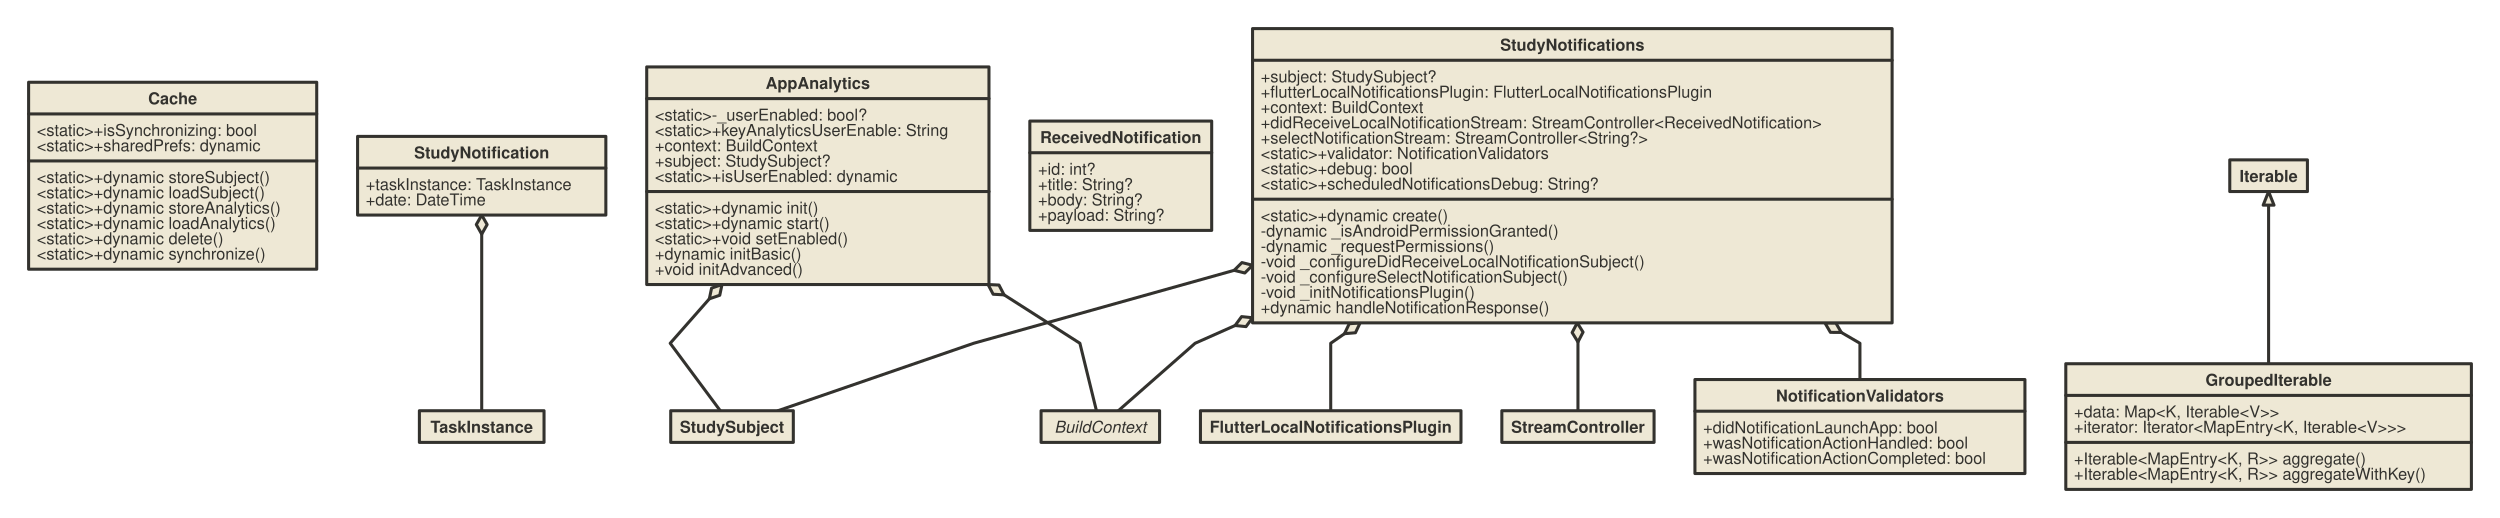
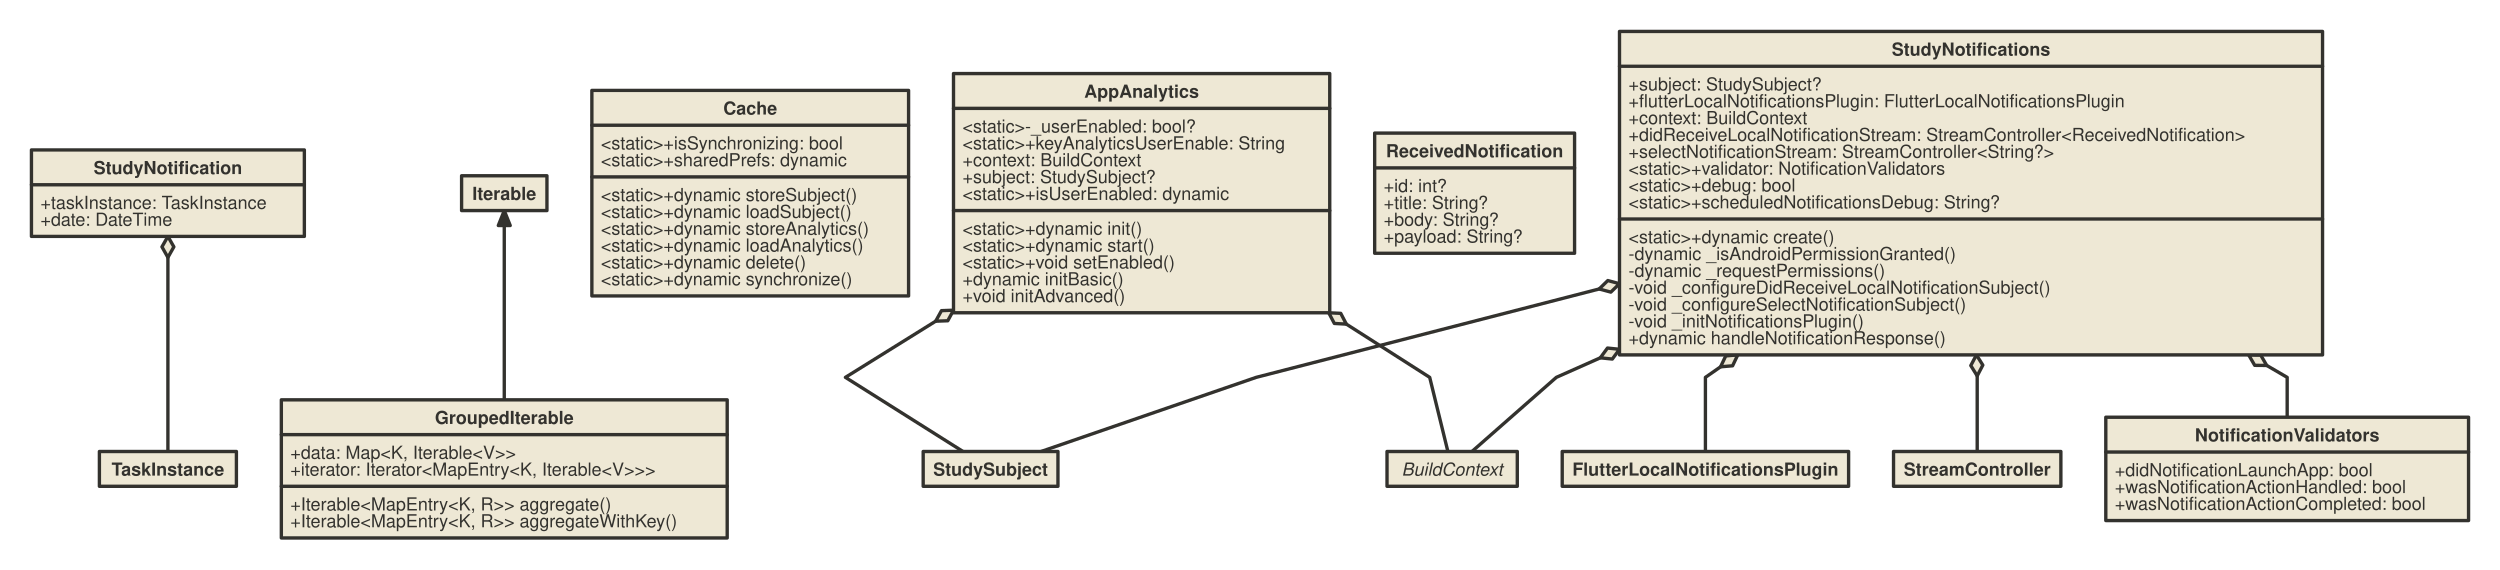
- <svg xmlns="http://www.w3.org/2000/svg" version="1.1" baseProfile="full" width="2447.0" height="507.0" viewbox="0 0 2447 507">
-   <g stroke-width="1.0" text-align="left" font="12pt Helvetica, Arial, sans-serif" font-size="12pt" font-family="Helvetica" font-weight="bold" font-style="normal">
+ <svg xmlns="http://www.w3.org/2000/svg" version="1.1" baseProfile="full" width="2226.0" height="507.0" viewbox="0 0 2226 507">
+   <g stroke-width="1.0" text-align="left" font="12pt Helvetica, Arial, sans-serif" font-size="12pt" font-family="Helvetica" font-weight="normal" font-style="normal">
    <g font-family="Helvetica" font-size="12pt" font-weight="bold" font-style="normal" stroke-width="3.0" stroke-linejoin="round" stroke-linecap="round" stroke="#33322E">
      <g stroke="transparent" fill="transparent">
-         <rect x="0.0" y="0.0" height="507.0" width="2447.0" stroke="none" />
+         <rect x="0.0" y="0.0" height="507.0" width="2226.0" stroke="none" />
      </g>
      <g transform="translate(8, 8)" fill="#33322E">
-         <g transform="translate(20, 20)" fill="#eee8d5" font-family="Helvetica" font-size="12pt" font-weight="normal" font-style="normal">
-           <path d="M443.5 201.2 L443.5 308 L443.5 374 L443.5 374.0 " fill="none" />
-           <g fill="#eee8d5">
-             <path d="M448.8 191.8 L443.5 201.2 L438.2 191.8 L443.5 182.5 Z" />
-           </g>
-           <path d="M1180.0 236.6 L925 308 L733.479 374 L733.5 374.0 " fill="none" />
-           <g fill="#eee8d5">
-             <path d="M1190.4 239.2 L1180.0 236.6 L1187.6 229.0 L1198.0 231.6 Z" />
-           </g>
-           <path d="M1288.0 298.6 L1274.5 308 L1274.5 374 L1274.5 374.0 " fill="none" />
-           <g fill="#eee8d5">
-             <path d="M1298.7 297.7 L1288.0 298.6 L1292.6 288.9 L1303.3 288.0 Z" />
-           </g>
-           <path d="M1180.9 290.6 L1141.75 308 L1066.64 374 L1066.6 374.0 " fill="none" />
-           <g fill="#eee8d5">
-             <path d="M1191.6 291.7 L1180.9 290.6 L1187.3 281.9 L1198.0 283.0 Z" />
-           </g>
-           <path d="M1516.5 306.7 L1516.5 308 L1516.5 374 L1516.5 374.0 " fill="none" />
-           <g fill="#eee8d5">
-             <path d="M1521.5 297.1 L1516.5 306.7 L1510.8 297.5 L1515.8 288.0 Z" />
-           </g>
-           <path d="M1774.3 297.4 L1792.5 308 L1792.5 343.5 L1792.5 343.5 " fill="none" />
-           <g fill="#eee8d5">
-             <path d="M1768.9 288.1 L1774.3 297.4 L1763.6 297.3 L1758.2 288.0 Z" />
-           </g>
-           <path d="M954.8 260.6 L1029 308 L1045.196 374 L1045.2 374.0 " fill="none" />
-           <g fill="#eee8d5">
-             <path d="M949.8 251.0 L954.8 260.6 L944.1 260.0 L939.1 250.5 Z" />
-           </g>
-           <path d="M666.3 264.5 L628 308 L676.994 374 L677.0 374.0 " fill="none" />
-           <g fill="#eee8d5">
-             <path d="M676.5 261.0 L666.3 264.5 L668.5 254.0 L678.7 250.5 Z" />
-           </g>
-           <path d="M2192.5 172.8 L2192.5 308 L2192.5 328 L2192.5 328.0 " fill="none" />
-           <path d="M2197.8 172.8 L2192.5 172.8 L2187.2 172.8 L2192.5 159.5 Z" />
+         <g transform="translate(20, 20)" fill="#33322E" font-family="Helvetica" font-size="12pt" font-weight="normal" font-style="normal">
+           <path d="M121.5 201.2 L121.5 308 L121.5 374 L121.5 374.0 " fill="none" />
+           <g fill="#eee8d5">
+             <path d="M126.8 191.8 L121.5 201.2 L116.2 191.8 L121.5 182.5 Z" />
+           </g>
+           <path d="M421.0 172.8 L421 308 L421 328 L421.0 328.0 " fill="none" />
+           <path d="M426.3 172.8 L421.0 172.8 L415.7 172.8 L421.0 159.5 Z" />
+           <path d="M1395.9 229.3 L1090.5 308 L898.979 374 L899.0 374.0 " fill="none" />
+           <g fill="#eee8d5">
+             <path d="M1406.3 232.1 L1395.9 229.3 L1403.6 221.8 L1414.0 224.6 Z" />
+           </g>
+           <path d="M1504.0 298.6 L1490.5 308 L1490.5 374 L1490.5 374.0 " fill="none" />
+           <g fill="#eee8d5">
+             <path d="M1514.7 297.7 L1504.0 298.6 L1508.6 288.9 L1519.3 288.0 Z" />
+           </g>
+           <path d="M1396.9 290.6 L1357.75 308 L1282.64 374 L1282.6 374.0 " fill="none" />
+           <g fill="#eee8d5">
+             <path d="M1407.6 291.7 L1396.9 290.6 L1403.3 281.9 L1414.0 283.0 Z" />
+           </g>
+           <path d="M1732.5 306.7 L1732.5 308 L1732.5 374 L1732.5 374.0 " fill="none" />
+           <g fill="#eee8d5">
+             <path d="M1737.5 297.1 L1732.5 306.7 L1726.8 297.5 L1731.8 288.0 Z" />
+           </g>
+           <path d="M1990.3 297.4 L2008.5 308 L2008.5 343.5 L2008.5 343.5 " fill="none" />
+           <g fill="#eee8d5">
+             <path d="M1984.9 288.1 L1990.3 297.4 L1979.6 297.3 L1974.2 288.0 Z" />
+           </g>
+           <path d="M1170.8 260.6 L1245 308 L1261.196 374 L1261.2 374.0 " fill="none" />
+           <g fill="#eee8d5">
+             <path d="M1165.8 251.0 L1170.8 260.6 L1160.1 260.0 L1155.1 250.5 Z" />
+           </g>
+           <path d="M805.1 258.0 L724.75 308 L829.419 374 L829.4 374.0 " fill="none" />
+           <g fill="#eee8d5">
+             <path d="M815.9 257.6 L805.1 258.0 L810.3 248.6 L821.0 248.2 Z" />
+           </g>
+           <g data-name="StudyNotification">
+             <g fill="#eee8d5" stroke="#33322E" data-name="StudyNotification">
+               <rect x="0.0" y="105.5" height="77.0" width="243.0" data-name="StudyNotification" />
+               <path d="M0.0 136.5 L243.0 136.5" fill="none" data-name="StudyNotification" />
+             </g>
+             <g transform="translate(0, 105.5)" font-family="Helvetica" font-size="12pt" font-weight="bold" font-style="normal" data-name="StudyNotification">
+               <g transform="translate(8, 8)" fill="#33322E" text-align="center" data-name="StudyNotification">
+                 <text x="113.5" y="13.5" stroke="none" text-anchor="middle" data-name="StudyNotification">StudyNotification</text>
+               </g>
+             </g>
+             <g transform="translate(0, 136.5)" font-family="Helvetica" font-size="12pt" font-weight="normal" font-style="normal" data-name="StudyNotification">
+               <g transform="translate(8, 8)" fill="#33322E" text-align="left" data-name="StudyNotification">
+                 <text x="0.0" y="13.5" stroke="none" data-name="StudyNotification">+taskInstance: TaskInstance</text>
+                 <text x="0.0" y="28.5" stroke="none" data-name="StudyNotification">+date: DateTime</text>
+               </g>
+             </g>
+           </g>
+           <g data-name="TaskInstance">
+             <g fill="#eee8d5" stroke="#33322E" data-name="TaskInstance">
+               <rect x="60.5" y="374.0" height="31.0" width="122.0" data-name="TaskInstance" />
+             </g>
+             <g transform="translate(60.5, 374)" font-family="Helvetica" font-size="12pt" font-weight="bold" font-style="normal" data-name="TaskInstance">
+               <g transform="translate(8, 8)" fill="#33322E" text-align="center" data-name="TaskInstance">
+                 <text x="53.0" y="13.5" stroke="none" text-anchor="middle" data-name="TaskInstance">TaskInstance</text>
+               </g>
+             </g>
+           </g>
+           <g data-name="GroupedIterable">
+             <g fill="#eee8d5" stroke="#33322E" data-name="GroupedIterable">
+               <rect x="222.5" y="328.0" height="123.0" width="397.0" data-name="GroupedIterable" />
+               <path d="M222.5 359.0 L619.5 359.0" fill="none" data-name="GroupedIterable" />
+               <path d="M222.5 405.0 L619.5 405.0" fill="none" data-name="GroupedIterable" />
+             </g>
+             <g transform="translate(222.5, 328)" font-family="Helvetica" font-size="12pt" font-weight="bold" font-style="normal" data-name="GroupedIterable">
+               <g transform="translate(8, 8)" fill="#33322E" text-align="center" data-name="GroupedIterable">
+                 <text x="190.5" y="13.5" stroke="none" text-anchor="middle" data-name="GroupedIterable">GroupedIterable</text>
+               </g>
+             </g>
+             <g transform="translate(222.5, 359)" font-family="Helvetica" font-size="12pt" font-weight="normal" font-style="normal" data-name="GroupedIterable">
+               <g transform="translate(8, 8)" fill="#33322E" text-align="left" data-name="GroupedIterable">
+                 <text x="0.0" y="13.5" stroke="none" data-name="GroupedIterable">+data: Map&lt;K, Iterable&lt;V&gt;&gt;</text>
+                 <text x="0.0" y="28.5" stroke="none" data-name="GroupedIterable">+iterator: Iterator&lt;MapEntry&lt;K, Iterable&lt;V&gt;&gt;&gt;</text>
+               </g>
+             </g>
+             <g transform="translate(222.5, 405)" font-family="Helvetica" font-size="12pt" font-weight="normal" font-style="normal" data-name="GroupedIterable">
+               <g transform="translate(8, 8)" fill="#33322E" text-align="left" data-name="GroupedIterable">
+                 <text x="0.0" y="13.5" stroke="none" data-name="GroupedIterable">+Iterable&lt;MapEntry&lt;K, R&gt;&gt; aggregate()</text>
+                 <text x="0.0" y="28.5" stroke="none" data-name="GroupedIterable">+Iterable&lt;MapEntry&lt;K, R&gt;&gt; aggregateWithKey()</text>
+               </g>
+             </g>
+           </g>
+           <g data-name="Iterable">
+             <g fill="#eee8d5" stroke="#33322E" data-name="Iterable">
+               <rect x="383.0" y="128.5" height="31.0" width="76.0" data-name="Iterable" />
+             </g>
+             <g transform="translate(383, 128.5)" font-family="Helvetica" font-size="12pt" font-weight="bold" font-style="normal" data-name="Iterable">
+               <g transform="translate(8, 8)" fill="#33322E" text-align="center" data-name="Iterable">
+                 <text x="30.0" y="13.5" stroke="none" text-anchor="middle" data-name="Iterable">Iterable</text>
+               </g>
+             </g>
+           </g>
          <g data-name="Cache">
            <g fill="#eee8d5" stroke="#33322E" data-name="Cache">
-               <rect x="0.0" y="52.5" height="183.0" width="282.0" data-name="Cache" />
-               <path d="M0.0 83.5 L282.0 83.5" fill="none" data-name="Cache" />
-               <path d="M0.0 129.5 L282.0 129.5" fill="none" data-name="Cache" />
-             </g>
-             <g transform="translate(0, 52.5)" font-family="Helvetica" font-size="12pt" font-weight="bold" font-style="normal" data-name="Cache">
+               <rect x="499.0" y="52.5" height="183.0" width="282.0" data-name="Cache" />
+               <path d="M499.0 83.5 L781.0 83.5" fill="none" data-name="Cache" />
+               <path d="M499.0 129.5 L781.0 129.5" fill="none" data-name="Cache" />
+             </g>
+             <g transform="translate(499, 52.5)" font-family="Helvetica" font-size="12pt" font-weight="bold" font-style="normal" data-name="Cache">
              <g transform="translate(8, 8)" fill="#33322E" text-align="center" data-name="Cache">
                <text x="133.0" y="13.5" stroke="none" text-anchor="middle" data-name="Cache">Cache</text>
              </g>
            </g>
-             <g transform="translate(0, 83.5)" font-family="Helvetica" font-size="12pt" font-weight="normal" font-style="normal" data-name="Cache">
+             <g transform="translate(499, 83.5)" font-family="Helvetica" font-size="12pt" font-weight="normal" font-style="normal" data-name="Cache">
              <g transform="translate(8, 8)" fill="#33322E" text-align="left" data-name="Cache">
                <text x="0.0" y="13.5" stroke="none" data-name="Cache">&lt;static&gt;+isSynchronizing: bool</text>
                <text x="0.0" y="28.5" stroke="none" data-name="Cache">&lt;static&gt;+sharedPrefs: dynamic</text>
              </g>
            </g>
-             <g transform="translate(0, 129.5)" font-family="Helvetica" font-size="12pt" font-weight="normal" font-style="normal" data-name="Cache">
+             <g transform="translate(499, 129.5)" font-family="Helvetica" font-size="12pt" font-weight="normal" font-style="normal" data-name="Cache">
              <g transform="translate(8, 8)" fill="#33322E" text-align="left" data-name="Cache">
                <text x="0.0" y="13.5" stroke="none" data-name="Cache">&lt;static&gt;+dynamic storeSubject()</text>
                <text x="0.0" y="28.5" stroke="none" data-name="Cache">&lt;static&gt;+dynamic loadSubject()</text>
                <text x="0.0" y="43.5" stroke="none" data-name="Cache">&lt;static&gt;+dynamic storeAnalytics()</text>
                <text x="0.0" y="58.5" stroke="none" data-name="Cache">&lt;static&gt;+dynamic loadAnalytics()</text>
                <text x="0.0" y="73.5" stroke="none" data-name="Cache">&lt;static&gt;+dynamic delete()</text>
                <text x="0.0" y="88.5" stroke="none" data-name="Cache">&lt;static&gt;+dynamic synchronize()</text>
              </g>
            </g>
          </g>
-           <g data-name="StudyNotification">
-             <g fill="#eee8d5" stroke="#33322E" data-name="StudyNotification">
-               <rect x="322.0" y="105.5" height="77.0" width="243.0" data-name="StudyNotification" />
-               <path d="M322.0 136.5 L565.0 136.5" fill="none" data-name="StudyNotification" />
-             </g>
-             <g transform="translate(322, 105.5)" font-family="Helvetica" font-size="12pt" font-weight="bold" font-style="normal" data-name="StudyNotification">
-               <g transform="translate(8, 8)" fill="#33322E" text-align="center" data-name="StudyNotification">
-                 <text x="113.5" y="13.5" stroke="none" text-anchor="middle" data-name="StudyNotification">StudyNotification</text>
-               </g>
-             </g>
-             <g transform="translate(322, 136.5)" font-family="Helvetica" font-size="12pt" font-weight="normal" font-style="normal" data-name="StudyNotification">
-               <g transform="translate(8, 8)" fill="#33322E" text-align="left" data-name="StudyNotification">
-                 <text x="0.0" y="13.5" stroke="none" data-name="StudyNotification">+taskInstance: TaskInstance</text>
-                 <text x="0.0" y="28.5" stroke="none" data-name="StudyNotification">+date: DateTime</text>
-               </g>
-             </g>
-           </g>
-           <g data-name="TaskInstance">
-             <g fill="#eee8d5" stroke="#33322E" data-name="TaskInstance">
-               <rect x="382.5" y="374.0" height="31.0" width="122.0" data-name="TaskInstance" />
-             </g>
-             <g transform="translate(382.5, 374)" font-family="Helvetica" font-size="12pt" font-weight="bold" font-style="normal" data-name="TaskInstance">
-               <g transform="translate(8, 8)" fill="#33322E" text-align="center" data-name="TaskInstance">
-                 <text x="53.0" y="13.5" stroke="none" text-anchor="middle" data-name="TaskInstance">TaskInstance</text>
-               </g>
-             </g>
-           </g>
          <g data-name="NotificationValidators">
            <g fill="#eee8d5" stroke="#33322E" data-name="NotificationValidators">
-               <rect x="1631.0" y="343.5" height="92.0" width="323.0" data-name="NotificationValidators" />
-               <path d="M1631.0 374.5 L1954.0 374.5" fill="none" data-name="NotificationValidators" />
-             </g>
-             <g transform="translate(1631, 343.5)" font-family="Helvetica" font-size="12pt" font-weight="bold" font-style="normal" data-name="NotificationValidators">
+               <rect x="1847.0" y="343.5" height="92.0" width="323.0" data-name="NotificationValidators" />
+               <path d="M1847.0 374.5 L2170.0 374.5" fill="none" data-name="NotificationValidators" />
+             </g>
+             <g transform="translate(1847, 343.5)" font-family="Helvetica" font-size="12pt" font-weight="bold" font-style="normal" data-name="NotificationValidators">
              <g transform="translate(8, 8)" fill="#33322E" text-align="center" data-name="NotificationValidators">
                <text x="153.5" y="13.5" stroke="none" text-anchor="middle" data-name="NotificationValidators">NotificationValidators</text>
              </g>
            </g>
-             <g transform="translate(1631, 374.5)" font-family="Helvetica" font-size="12pt" font-weight="normal" font-style="normal" data-name="NotificationValidators">
+             <g transform="translate(1847, 374.5)" font-family="Helvetica" font-size="12pt" font-weight="normal" font-style="normal" data-name="NotificationValidators">
              <g transform="translate(8, 8)" fill="#33322E" text-align="left" data-name="NotificationValidators">
                <text x="0.0" y="13.5" stroke="none" data-name="NotificationValidators">+didNotificationLaunchApp: bool</text>
                <text x="0.0" y="28.5" stroke="none" data-name="NotificationValidators">+wasNotificationActionHandled: bool</text>
                <text x="0.0" y="43.5" stroke="none" data-name="NotificationValidators">+wasNotificationActionCompleted: bool</text>
              </g>
            </g>
          </g>
          <g data-name="StudyNotifications">
            <g fill="#eee8d5" stroke="#33322E" data-name="StudyNotifications">
-               <rect x="1198.0" y="0.0" height="288.0" width="626.0" data-name="StudyNotifications" />
-               <path d="M1198.0 31.0 L1824.0 31.0" fill="none" data-name="StudyNotifications" />
-               <path d="M1198.0 167.0 L1824.0 167.0" fill="none" data-name="StudyNotifications" />
-             </g>
-             <g transform="translate(1198, 0)" font-family="Helvetica" font-size="12pt" font-weight="bold" font-style="normal" data-name="StudyNotifications">
+               <rect x="1414.0" y="0.0" height="288.0" width="626.0" data-name="StudyNotifications" />
+               <path d="M1414.0 31.0 L2040.0 31.0" fill="none" data-name="StudyNotifications" />
+               <path d="M1414.0 167.0 L2040.0 167.0" fill="none" data-name="StudyNotifications" />
+             </g>
+             <g transform="translate(1414, 0)" font-family="Helvetica" font-size="12pt" font-weight="bold" font-style="normal" data-name="StudyNotifications">
              <g transform="translate(8, 8)" fill="#33322E" text-align="center" data-name="StudyNotifications">
                <text x="305.0" y="13.5" stroke="none" text-anchor="middle" data-name="StudyNotifications">StudyNotifications</text>
              </g>
            </g>
-             <g transform="translate(1198, 31)" font-family="Helvetica" font-size="12pt" font-weight="normal" font-style="normal" data-name="StudyNotifications">
+             <g transform="translate(1414, 31)" font-family="Helvetica" font-size="12pt" font-weight="normal" font-style="normal" data-name="StudyNotifications">
              <g transform="translate(8, 8)" fill="#33322E" text-align="left" data-name="StudyNotifications">
                <text x="0.0" y="13.5" stroke="none" data-name="StudyNotifications">+subject: StudySubject?</text>
                <text x="0.0" y="28.5" stroke="none" data-name="StudyNotifications">+flutterLocalNotificationsPlugin: FlutterLocalNotificationsPlugin</text>
                <text x="0.0" y="43.5" stroke="none" data-name="StudyNotifications">+context: BuildContext</text>
                <text x="0.0" y="58.5" stroke="none" data-name="StudyNotifications">+didReceiveLocalNotificationStream: StreamController&lt;ReceivedNotification&gt;</text>
                <text x="0.0" y="73.5" stroke="none" data-name="StudyNotifications">+selectNotificationStream: StreamController&lt;String?&gt;</text>
                <text x="0.0" y="88.5" stroke="none" data-name="StudyNotifications">&lt;static&gt;+validator: NotificationValidators</text>
                <text x="0.0" y="103.5" stroke="none" data-name="StudyNotifications">&lt;static&gt;+debug: bool</text>
                <text x="0.0" y="118.5" stroke="none" data-name="StudyNotifications">&lt;static&gt;+scheduledNotificationsDebug: String?</text>
              </g>
            </g>
-             <g transform="translate(1198, 167)" font-family="Helvetica" font-size="12pt" font-weight="normal" font-style="normal" data-name="StudyNotifications">
+             <g transform="translate(1414, 167)" font-family="Helvetica" font-size="12pt" font-weight="normal" font-style="normal" data-name="StudyNotifications">
              <g transform="translate(8, 8)" fill="#33322E" text-align="left" data-name="StudyNotifications">
                <text x="0.0" y="13.5" stroke="none" data-name="StudyNotifications">&lt;static&gt;+dynamic create()</text>
                <text x="0.0" y="28.5" stroke="none" data-name="StudyNotifications">-dynamic _isAndroidPermissionGranted()</text>
                <text x="0.0" y="43.5" stroke="none" data-name="StudyNotifications">-dynamic _requestPermissions()</text>
                <text x="0.0" y="58.5" stroke="none" data-name="StudyNotifications">-void _configureDidReceiveLocalNotificationSubject()</text>
                <text x="0.0" y="73.5" stroke="none" data-name="StudyNotifications">-void _configureSelectNotificationSubject()</text>
                <text x="0.0" y="88.5" stroke="none" data-name="StudyNotifications">-void _initNotificationsPlugin()</text>
                <text x="0.0" y="103.5" stroke="none" data-name="StudyNotifications">+dynamic handleNotificationResponse()</text>
              </g>
            </g>
          </g>
          <g data-name="StudySubject">
            <g fill="#eee8d5" stroke="#33322E" data-name="StudySubject">
-               <rect x="628.5" y="374.0" height="31.0" width="120.0" data-name="StudySubject" />
-             </g>
-             <g transform="translate(628.5, 374)" font-family="Helvetica" font-size="12pt" font-weight="bold" font-style="normal" data-name="StudySubject">
+               <rect x="794.0" y="374.0" height="31.0" width="120.0" data-name="StudySubject" />
+             </g>
+             <g transform="translate(794, 374)" font-family="Helvetica" font-size="12pt" font-weight="bold" font-style="normal" data-name="StudySubject">
              <g transform="translate(8, 8)" fill="#33322E" text-align="center" data-name="StudySubject">
                <text x="52.0" y="13.5" stroke="none" text-anchor="middle" data-name="StudySubject">StudySubject</text>
              </g>
            </g>
          </g>
          <g data-name="FlutterLocalNotificationsPlugin">
            <g fill="#eee8d5" stroke="#33322E" data-name="FlutterLocalNotificationsPlugin">
-               <rect x="1147.0" y="374.0" height="31.0" width="255.0" data-name="FlutterLocalNotificationsPlugin" />
-             </g>
-             <g transform="translate(1147, 374)" font-family="Helvetica" font-size="12pt" font-weight="bold" font-style="normal" data-name="FlutterLocalNotificationsPlugin">
+               <rect x="1363.0" y="374.0" height="31.0" width="255.0" data-name="FlutterLocalNotificationsPlugin" />
+             </g>
+             <g transform="translate(1363, 374)" font-family="Helvetica" font-size="12pt" font-weight="bold" font-style="normal" data-name="FlutterLocalNotificationsPlugin">
              <g transform="translate(8, 8)" fill="#33322E" text-align="center" data-name="FlutterLocalNotificationsPlugin">
                <text x="119.5" y="13.5" stroke="none" text-anchor="middle" data-name="FlutterLocalNotificationsPlugin">FlutterLocalNotificationsPlugin</text>
              </g>
            </g>
          </g>
          <g data-name="BuildContext">
            <g fill="#eee8d5" stroke="#33322E" data-name="BuildContext">
-               <rect x="991.0" y="374.0" height="31.0" width="116.0" data-name="BuildContext" />
-             </g>
-             <g transform="translate(991, 374)" font-family="Helvetica" font-size="12pt" font-weight="normal" font-style="italic" data-name="BuildContext">
+               <rect x="1207.0" y="374.0" height="31.0" width="116.0" data-name="BuildContext" />
+             </g>
+             <g transform="translate(1207, 374)" font-family="Helvetica" font-size="12pt" font-weight="normal" font-style="italic" data-name="BuildContext">
              <g transform="translate(8, 8)" fill="#33322E" text-align="center" data-name="BuildContext">
                <text x="50.0" y="13.5" stroke="none" text-anchor="middle" data-name="BuildContext">BuildContext</text>
              </g>
            </g>
          </g>
          <g data-name="StreamController">
            <g fill="#eee8d5" stroke="#33322E" data-name="StreamController">
-               <rect x="1442.0" y="374.0" height="31.0" width="149.0" data-name="StreamController" />
-             </g>
-             <g transform="translate(1442, 374)" font-family="Helvetica" font-size="12pt" font-weight="bold" font-style="normal" data-name="StreamController">
+               <rect x="1658.0" y="374.0" height="31.0" width="149.0" data-name="StreamController" />
+             </g>
+             <g transform="translate(1658, 374)" font-family="Helvetica" font-size="12pt" font-weight="bold" font-style="normal" data-name="StreamController">
              <g transform="translate(8, 8)" fill="#33322E" text-align="center" data-name="StreamController">
                <text x="66.5" y="13.5" stroke="none" text-anchor="middle" data-name="StreamController">StreamController</text>
              </g>
            </g>
          </g>
          <g data-name="ReceivedNotification">
            <g fill="#eee8d5" stroke="#33322E" data-name="ReceivedNotification">
-               <rect x="980.0" y="90.5" height="107.0" width="178.0" data-name="ReceivedNotification" />
-               <path d="M980.0 121.5 L1158.0 121.5" fill="none" data-name="ReceivedNotification" />
-             </g>
-             <g transform="translate(980, 90.5)" font-family="Helvetica" font-size="12pt" font-weight="bold" font-style="normal" data-name="ReceivedNotification">
+               <rect x="1196.0" y="90.5" height="107.0" width="178.0" data-name="ReceivedNotification" />
+               <path d="M1196.0 121.5 L1374.0 121.5" fill="none" data-name="ReceivedNotification" />
+             </g>
+             <g transform="translate(1196, 90.5)" font-family="Helvetica" font-size="12pt" font-weight="bold" font-style="normal" data-name="ReceivedNotification">
              <g transform="translate(8, 8)" fill="#33322E" text-align="center" data-name="ReceivedNotification">
                <text x="81.0" y="13.5" stroke="none" text-anchor="middle" data-name="ReceivedNotification">ReceivedNotification</text>
              </g>
            </g>
-             <g transform="translate(980, 121.5)" font-family="Helvetica" font-size="12pt" font-weight="normal" font-style="normal" data-name="ReceivedNotification">
+             <g transform="translate(1196, 121.5)" font-family="Helvetica" font-size="12pt" font-weight="normal" font-style="normal" data-name="ReceivedNotification">
              <g transform="translate(8, 8)" fill="#33322E" text-align="left" data-name="ReceivedNotification">
                <text x="0.0" y="13.5" stroke="none" data-name="ReceivedNotification">+id: int?</text>
                <text x="0.0" y="28.5" stroke="none" data-name="ReceivedNotification">+title: String?</text>
                <text x="0.0" y="43.5" stroke="none" data-name="ReceivedNotification">+body: String?</text>
                <text x="0.0" y="58.5" stroke="none" data-name="ReceivedNotification">+payload: String?</text>
              </g>
            </g>
          </g>
          <g data-name="AppAnalytics">
            <g fill="#eee8d5" stroke="#33322E" data-name="AppAnalytics">
-               <rect x="605.0" y="37.5" height="213.0" width="335.0" data-name="AppAnalytics" />
-               <path d="M605.0 68.5 L940.0 68.5" fill="none" data-name="AppAnalytics" />
-               <path d="M605.0 159.5 L940.0 159.5" fill="none" data-name="AppAnalytics" />
-             </g>
-             <g transform="translate(605, 37.5)" font-family="Helvetica" font-size="12pt" font-weight="bold" font-style="normal" data-name="AppAnalytics">
+               <rect x="821.0" y="37.5" height="213.0" width="335.0" data-name="AppAnalytics" />
+               <path d="M821.0 68.5 L1156.0 68.5" fill="none" data-name="AppAnalytics" />
+               <path d="M821.0 159.5 L1156.0 159.5" fill="none" data-name="AppAnalytics" />
+             </g>
+             <g transform="translate(821, 37.5)" font-family="Helvetica" font-size="12pt" font-weight="bold" font-style="normal" data-name="AppAnalytics">
              <g transform="translate(8, 8)" fill="#33322E" text-align="center" data-name="AppAnalytics">
                <text x="159.5" y="13.5" stroke="none" text-anchor="middle" data-name="AppAnalytics">AppAnalytics</text>
              </g>
            </g>
-             <g transform="translate(605, 68.5)" font-family="Helvetica" font-size="12pt" font-weight="normal" font-style="normal" data-name="AppAnalytics">
+             <g transform="translate(821, 68.5)" font-family="Helvetica" font-size="12pt" font-weight="normal" font-style="normal" data-name="AppAnalytics">
              <g transform="translate(8, 8)" fill="#33322E" text-align="left" data-name="AppAnalytics">
                <text x="0.0" y="13.5" stroke="none" data-name="AppAnalytics">&lt;static&gt;-_userEnabled: bool?</text>
                <text x="0.0" y="28.5" stroke="none" data-name="AppAnalytics">&lt;static&gt;+keyAnalyticsUserEnable: String</text>
                <text x="0.0" y="43.5" stroke="none" data-name="AppAnalytics">+context: BuildContext</text>
                <text x="0.0" y="58.5" stroke="none" data-name="AppAnalytics">+subject: StudySubject?</text>
                <text x="0.0" y="73.5" stroke="none" data-name="AppAnalytics">&lt;static&gt;+isUserEnabled: dynamic</text>
              </g>
            </g>
-             <g transform="translate(605, 159.5)" font-family="Helvetica" font-size="12pt" font-weight="normal" font-style="normal" data-name="AppAnalytics">
+             <g transform="translate(821, 159.5)" font-family="Helvetica" font-size="12pt" font-weight="normal" font-style="normal" data-name="AppAnalytics">
              <g transform="translate(8, 8)" fill="#33322E" text-align="left" data-name="AppAnalytics">
                <text x="0.0" y="13.5" stroke="none" data-name="AppAnalytics">&lt;static&gt;+dynamic init()</text>
                <text x="0.0" y="28.5" stroke="none" data-name="AppAnalytics">&lt;static&gt;+dynamic start()</text>
                <text x="0.0" y="43.5" stroke="none" data-name="AppAnalytics">&lt;static&gt;+void setEnabled()</text>
                <text x="0.0" y="58.5" stroke="none" data-name="AppAnalytics">+dynamic initBasic()</text>
                <text x="0.0" y="73.5" stroke="none" data-name="AppAnalytics">+void initAdvanced()</text>
              </g>
            </g>
          </g>
-           <g data-name="GroupedIterable">
-             <g fill="#eee8d5" stroke="#33322E" data-name="GroupedIterable">
-               <rect x="1994.0" y="328.0" height="123.0" width="397.0" data-name="GroupedIterable" />
-               <path d="M1994.0 359.0 L2391.0 359.0" fill="none" data-name="GroupedIterable" />
-               <path d="M1994.0 405.0 L2391.0 405.0" fill="none" data-name="GroupedIterable" />
-             </g>
-             <g transform="translate(1994, 328)" font-family="Helvetica" font-size="12pt" font-weight="bold" font-style="normal" data-name="GroupedIterable">
-               <g transform="translate(8, 8)" fill="#33322E" text-align="center" data-name="GroupedIterable">
-                 <text x="190.5" y="13.5" stroke="none" text-anchor="middle" data-name="GroupedIterable">GroupedIterable</text>
-               </g>
-             </g>
-             <g transform="translate(1994, 359)" font-family="Helvetica" font-size="12pt" font-weight="normal" font-style="normal" data-name="GroupedIterable">
-               <g transform="translate(8, 8)" fill="#33322E" text-align="left" data-name="GroupedIterable">
-                 <text x="0.0" y="13.5" stroke="none" data-name="GroupedIterable">+data: Map&lt;K, Iterable&lt;V&gt;&gt;</text>
-                 <text x="0.0" y="28.5" stroke="none" data-name="GroupedIterable">+iterator: Iterator&lt;MapEntry&lt;K, Iterable&lt;V&gt;&gt;&gt;</text>
-               </g>
-             </g>
-             <g transform="translate(1994, 405)" font-family="Helvetica" font-size="12pt" font-weight="normal" font-style="normal" data-name="GroupedIterable">
-               <g transform="translate(8, 8)" fill="#33322E" text-align="left" data-name="GroupedIterable">
-                 <text x="0.0" y="13.5" stroke="none" data-name="GroupedIterable">+Iterable&lt;MapEntry&lt;K, R&gt;&gt; aggregate()</text>
-                 <text x="0.0" y="28.5" stroke="none" data-name="GroupedIterable">+Iterable&lt;MapEntry&lt;K, R&gt;&gt; aggregateWithKey()</text>
-               </g>
-             </g>
-           </g>
-           <g data-name="Iterable">
-             <g fill="#eee8d5" stroke="#33322E" data-name="Iterable">
-               <rect x="2154.5" y="128.5" height="31.0" width="76.0" data-name="Iterable" />
-             </g>
-             <g transform="translate(2154.5, 128.5)" font-family="Helvetica" font-size="12pt" font-weight="bold" font-style="normal" data-name="Iterable">
-               <g transform="translate(8, 8)" fill="#33322E" text-align="center" data-name="Iterable">
-                 <text x="30.0" y="13.5" stroke="none" text-anchor="middle" data-name="Iterable">Iterable</text>
-               </g>
-             </g>
-           </g>
        </g>
      </g>
    </g>
  </g>
</svg>
